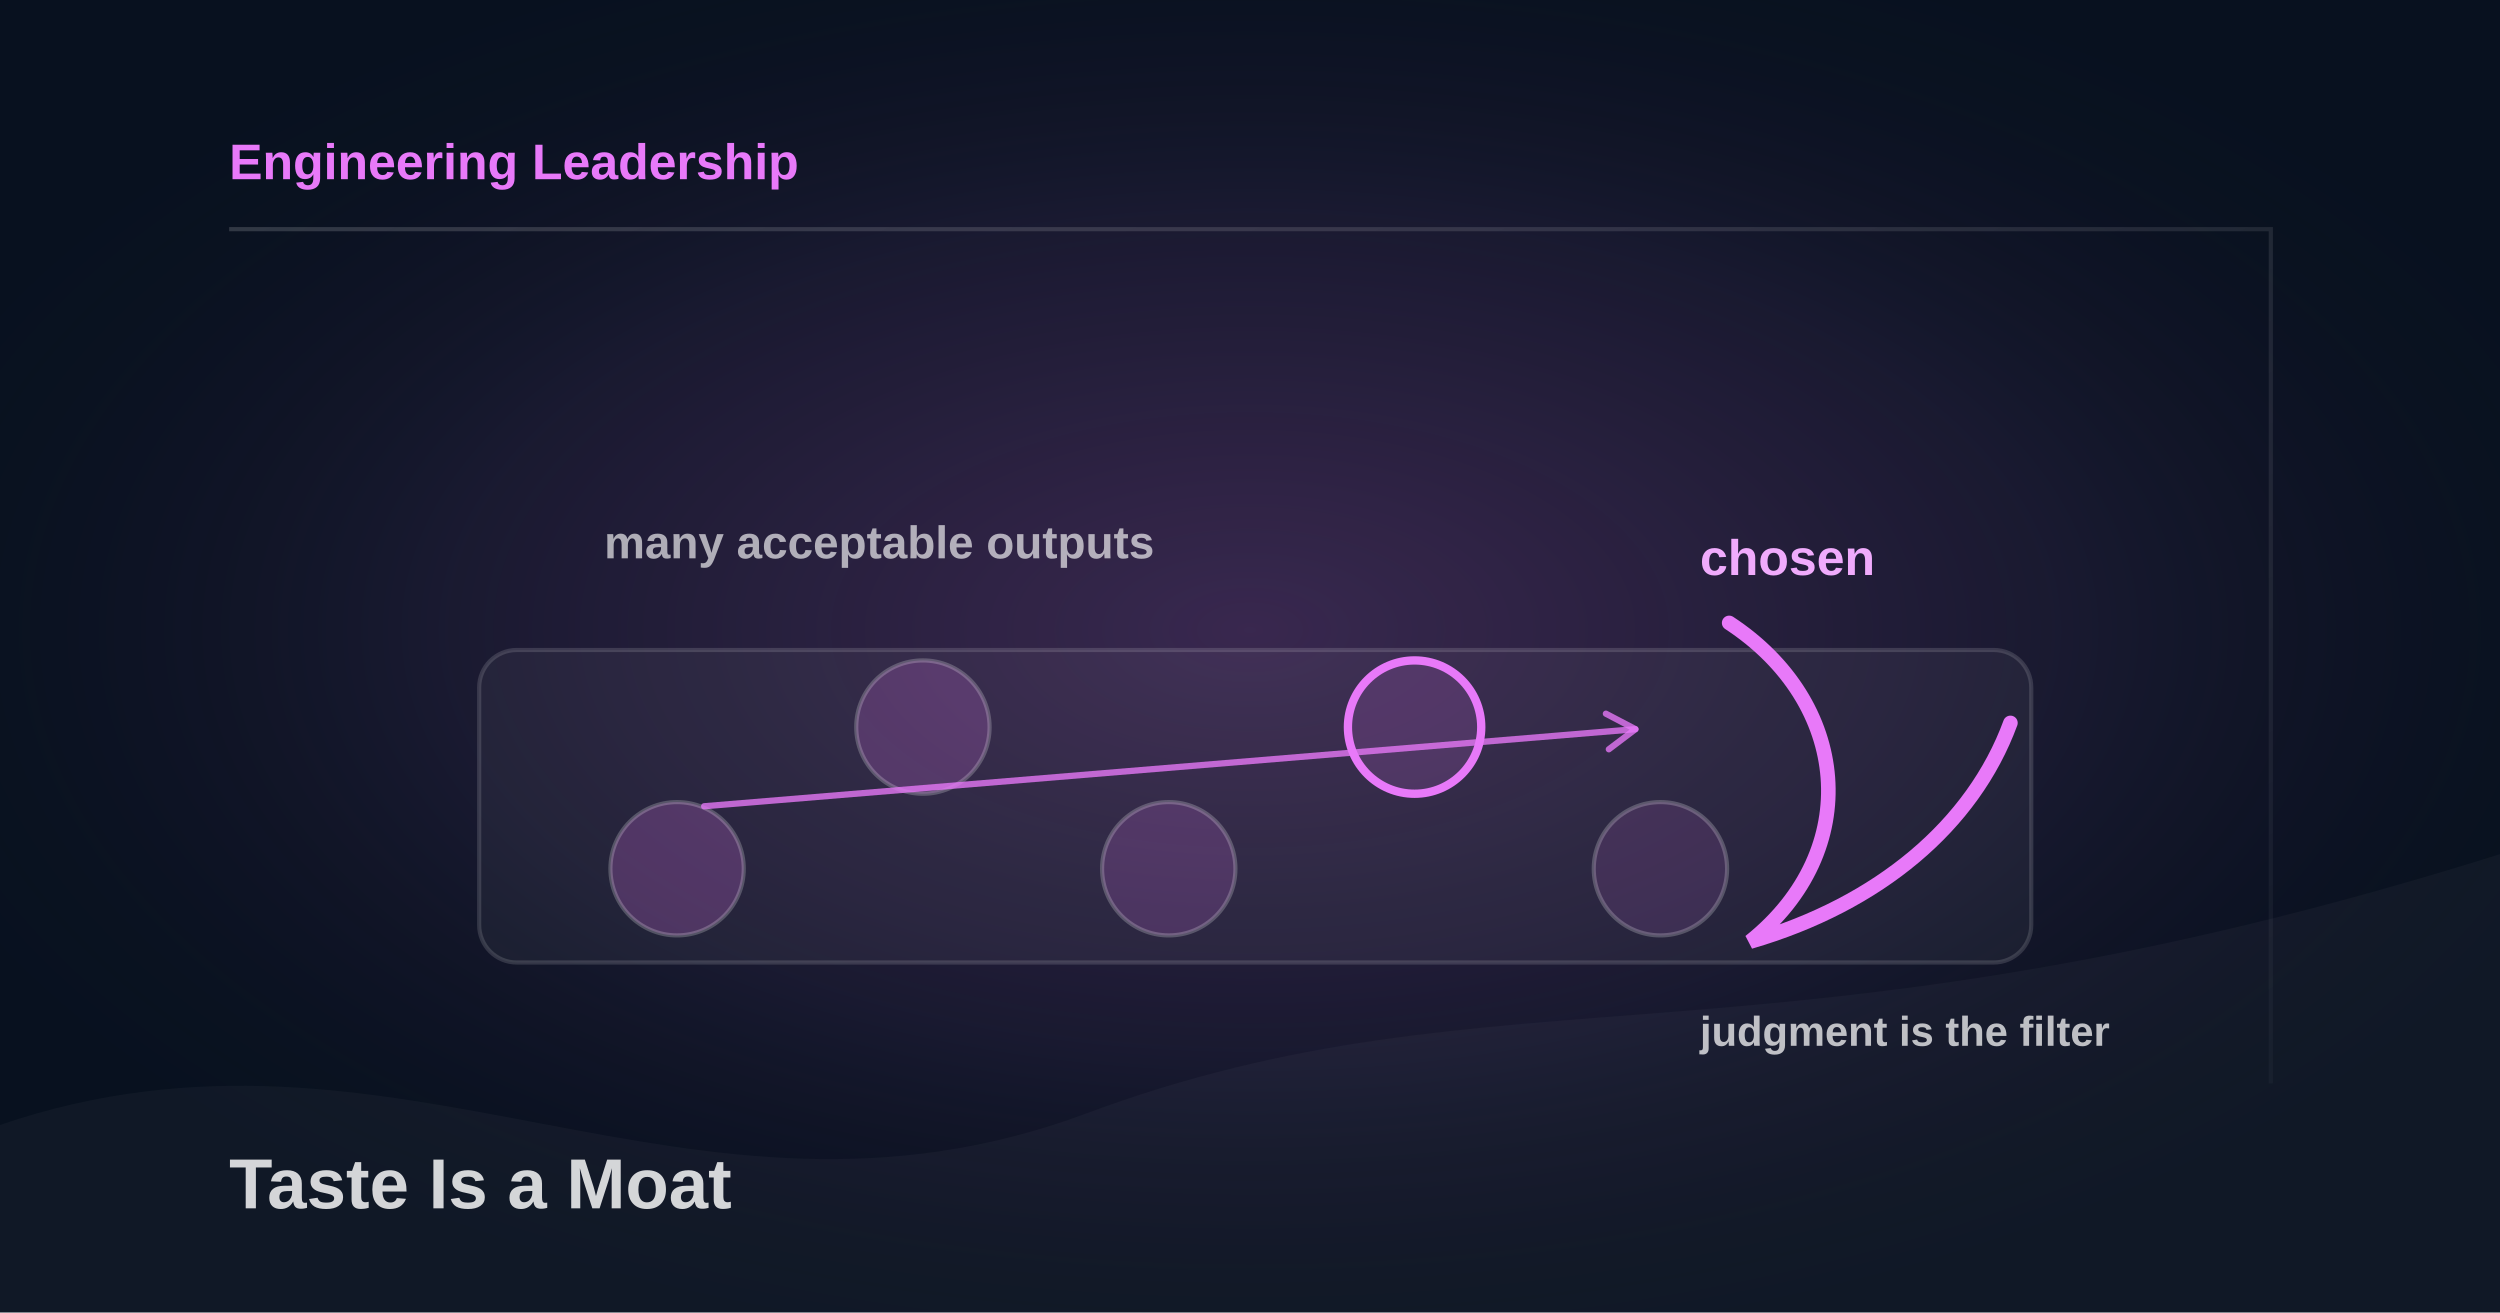
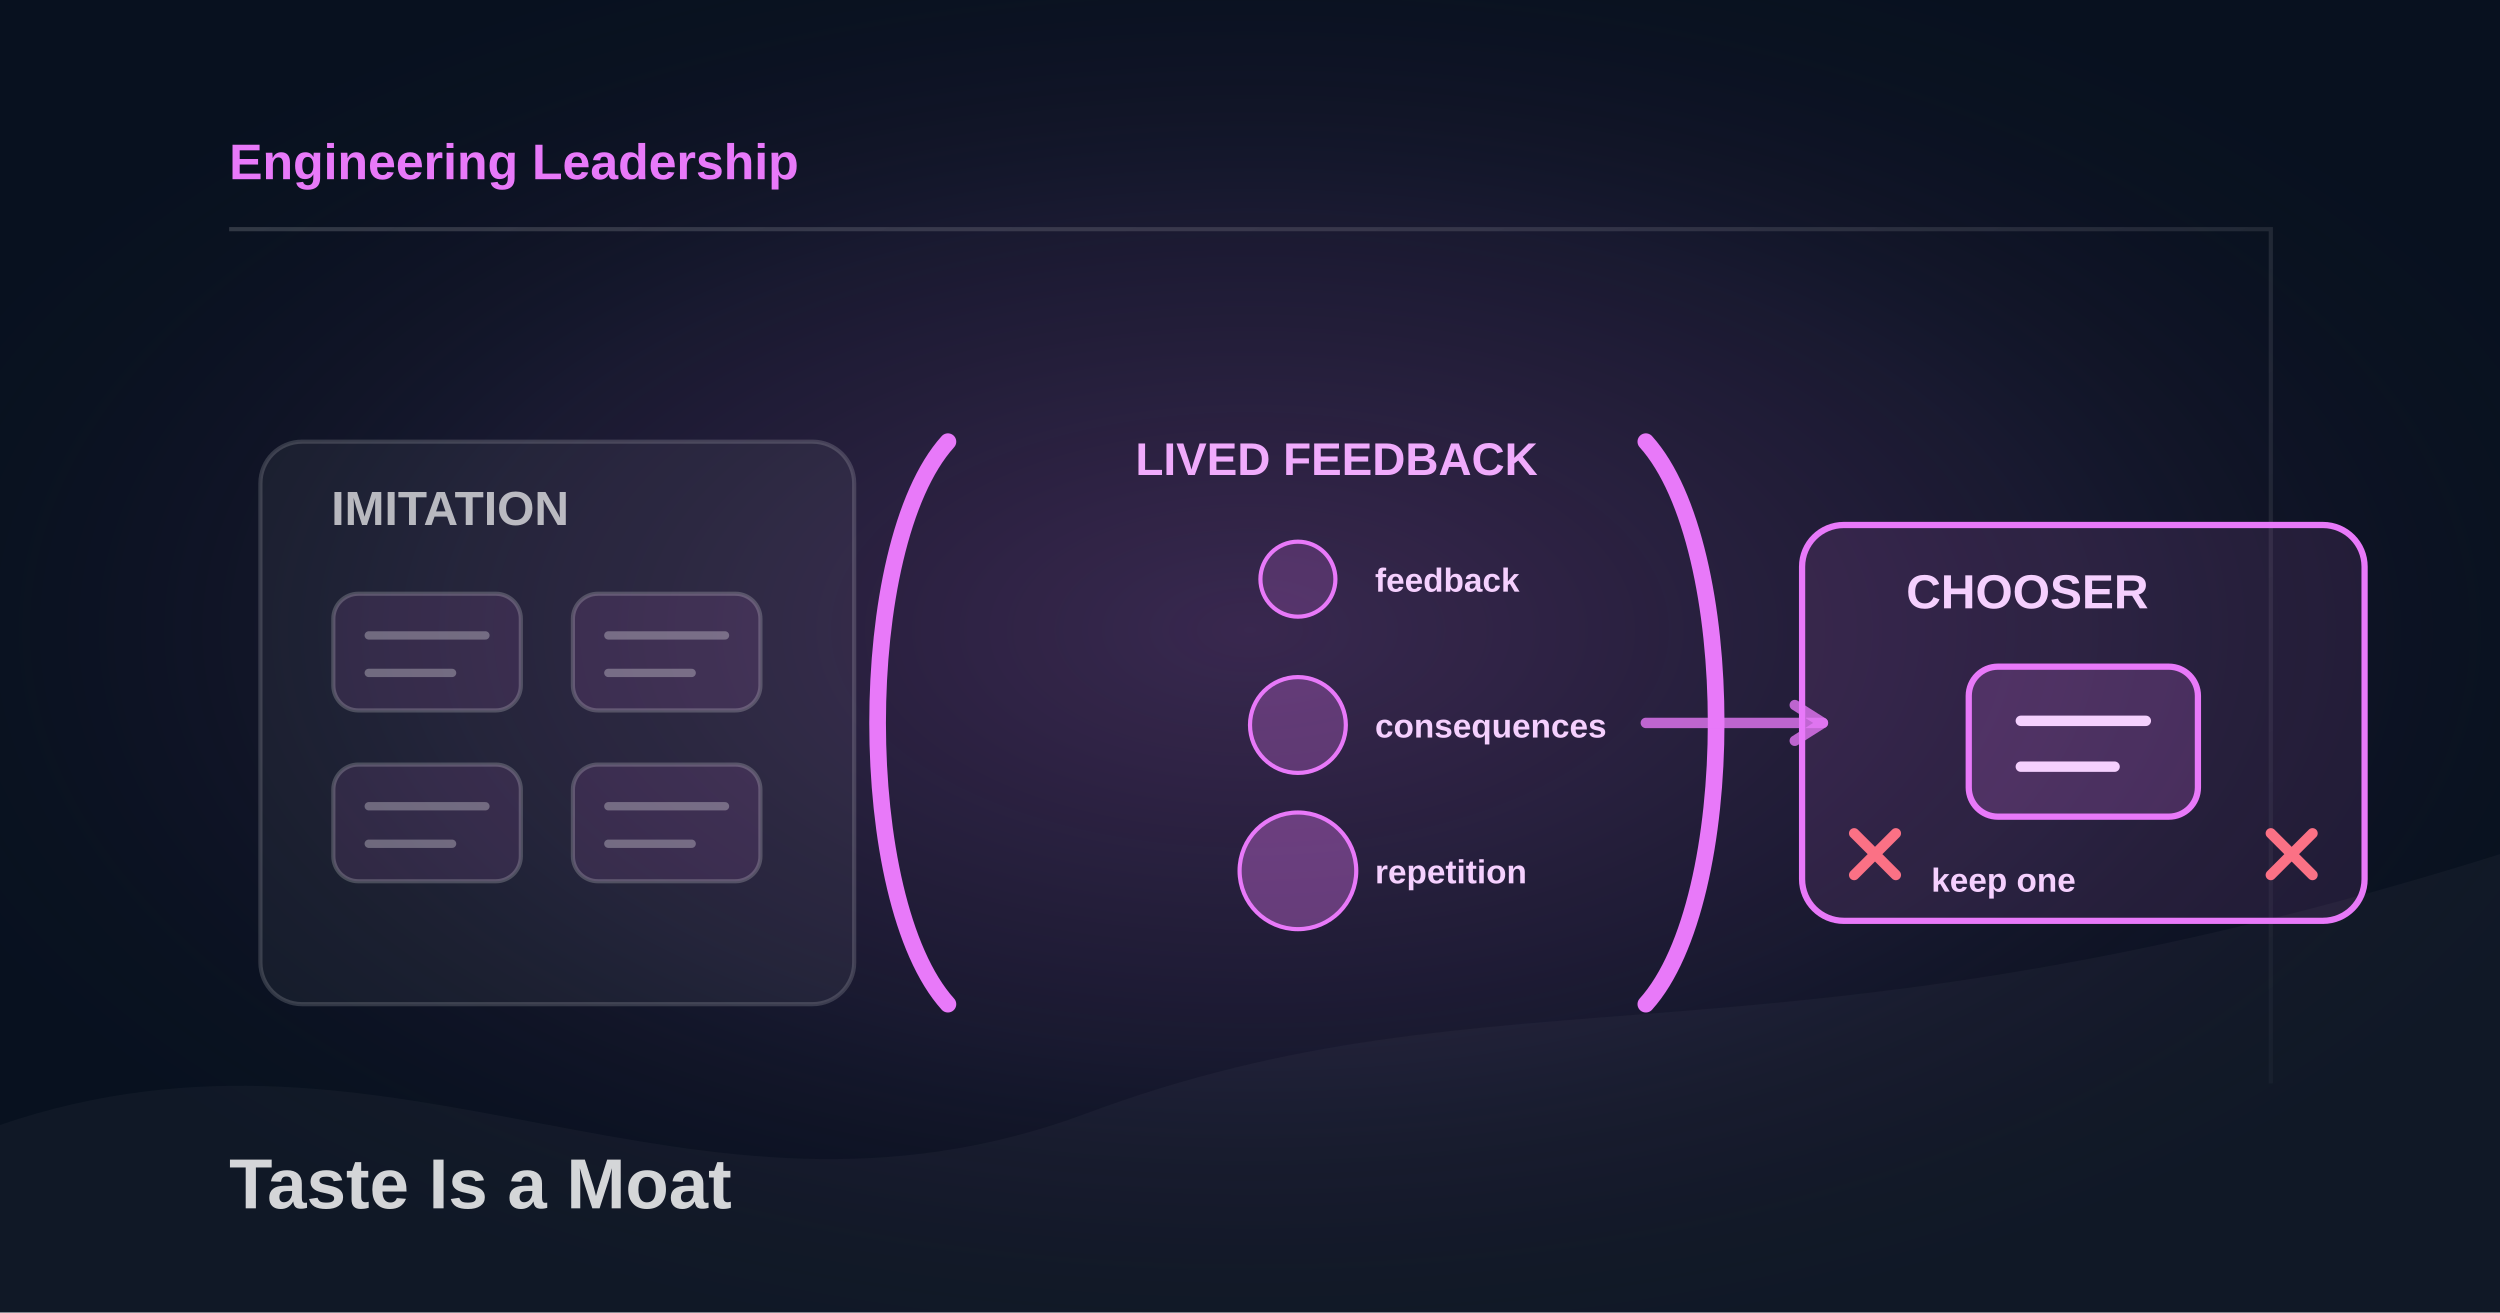
- <svg xmlns="http://www.w3.org/2000/svg" width="1200" height="630" viewBox="0 0 1200 630" role="img" aria-label="Taste is a moat visual representing human judgment, craft, and selection in an AI-heavy world.">
+ <svg xmlns="http://www.w3.org/2000/svg" width="1200" height="630" viewBox="0 0 1200 630" role="img" aria-label="Lived feedback calibrates a human chooser to reject plausible AI imitation and keep the detail that survives judgment.">
  <style>
    :root { --accent: #e879f9; --muted: rgba(255,255,255,0.28); }
    svg { font-family: "DM Sans", Arial, sans-serif; }
  </style>
  <defs>
    <radialGradient id="glow" cx="50%" cy="48%" r="58%">
      <stop offset="0%" stop-color="#e879f9" stop-opacity="0.22" />
      <stop offset="55%" stop-color="#e879f9" stop-opacity="0.08" />
      <stop offset="100%" stop-color="#08111f" stop-opacity="0" />
    </radialGradient>
    <linearGradient id="edge" x1="0" y1="0" x2="1" y2="1">
      <stop offset="0" stop-color="rgba(255,255,255,0.16)" />
      <stop offset="1" stop-color="rgba(255,255,255,0.03)" />
    </linearGradient>
  </defs>
  <rect width="1200" height="630" fill="#08111f" />
  <rect width="1200" height="630" fill="url(#glow)" />
  <path d="M0 540 C190 475 330 605 520 535 C720 460 850 520 1200 410 L1200 630 L0 630Z" fill="rgba(255,255,255,0.035)" />
  <path d="M110 110 H1090 V520" fill="none" stroke="url(#edge)" stroke-width="2" />
  <text x="110" y="86" fill="#e879f9" font-size="24" font-weight="700" letter-spacing="0">Engineering Leadership</text>
  <text x="110" y="580" fill="rgba(255,255,255,0.82)" font-size="34" font-weight="700" letter-spacing="0">Taste Is a Moat</text>
-   <g transform="translate(230 182)">
-     <rect x="0" y="130" width="745" height="150" rx="18" fill="rgba(255,255,255,0.045)" stroke="rgba(255,255,255,0.14)" stroke-width="2" />
-     <circle cx="95" cy="235" r="32" fill="rgba(232,121,249,0.22)" stroke="rgba(255,255,255,0.22)" stroke-width="2" />
-     <circle cx="213" cy="167" r="32" fill="rgba(232,121,249,0.195)" stroke="rgba(255,255,255,0.22)" stroke-width="2" />
-     <circle cx="331" cy="235" r="32" fill="rgba(232,121,249,0.17)" stroke="rgba(255,255,255,0.22)" stroke-width="2" />
-     <circle cx="449" cy="167" r="32" fill="rgba(232,121,249,0.145)" stroke="#e879f9" stroke-width="4" />
-     <circle cx="567" cy="235" r="32" fill="rgba(232,121,249,0.12)" stroke="rgba(255,255,255,0.22)" stroke-width="2" />
-     <line x1="108" y1="205" x2="555" y2="168" stroke="#e879f9" stroke-width="3" stroke-linecap="round" opacity="0.78" />
-     <polyline points="542.244,177.658 555,168 540.83,160.57" fill="none" stroke="#e879f9" stroke-width="3" stroke-linecap="round" stroke-linejoin="round" opacity="0.78" />
-     <path d="M600 117 C658 155 665 226 610 270 C672 252 717 214 735 165" fill="none" stroke="#e879f9" stroke-width="7" stroke-linecap="round" />
-     <text x="60" y="86" fill="rgba(255,255,255,0.64)" font-size="22" font-weight="700" letter-spacing="0">many acceptable outputs</text>
-     <text x="586" y="94" fill="#f0abfc" font-size="24" font-weight="700" letter-spacing="0">chosen</text>
-     <text x="586" y="320" fill="rgba(255,255,255,0.72)" font-size="20" font-weight="700" letter-spacing="0">judgment is the filter</text>
+   <g transform="translate(125 180)">
+     <rect x="0" y="32" width="285" height="270" rx="20" fill="rgba(255,255,255,0.05)" stroke="rgba(255,255,255,0.16)" stroke-width="2" />
+     <text x="34" y="72" fill="rgba(255,255,255,0.68)" font-size="23" font-weight="700" letter-spacing="0">IMITATION</text>
+     <rect x="35" y="105" width="90" height="56" rx="12" fill="rgba(232,121,249,0.1)" stroke="rgba(255,255,255,0.2)" stroke-width="2" />
+     <path d="M52 125 H108 M52 143 H92" stroke="rgba(255,255,255,0.3)" stroke-width="4" stroke-linecap="round" />
+     <rect x="150" y="105" width="90" height="56" rx="12" fill="rgba(232,121,249,0.1)" stroke="rgba(255,255,255,0.2)" stroke-width="2" />
+     <path d="M167 125 H223 M167 143 H207" stroke="rgba(255,255,255,0.3)" stroke-width="4" stroke-linecap="round" />
+     <rect x="35" y="187" width="90" height="56" rx="12" fill="rgba(232,121,249,0.1)" stroke="rgba(255,255,255,0.2)" stroke-width="2" />
+     <path d="M52 207 H108 M52 225 H92" stroke="rgba(255,255,255,0.3)" stroke-width="4" stroke-linecap="round" />
+     <rect x="150" y="187" width="90" height="56" rx="12" fill="rgba(232,121,249,0.1)" stroke="rgba(255,255,255,0.2)" stroke-width="2" />
+     <path d="M167 207 H223 M167 225 H207" stroke="rgba(255,255,255,0.3)" stroke-width="4" stroke-linecap="round" />
+     <path d="M330 32 C285 82 285 252 330 302 M665 32 C710 82 710 252 665 302" fill="none" stroke="#e879f9" stroke-width="8" stroke-linecap="round" />
+     <text x="420" y="48" fill="#f0abfc" font-size="22" font-weight="700" letter-spacing="0">LIVED FEEDBACK</text>
+     <circle cx="498" cy="98" r="18" fill="rgba(232,121,249,0.18)" stroke="#e879f9" stroke-width="2" />
+     <text x="535" y="104" fill="#f5d0fe" font-size="16" font-weight="700" letter-spacing="0">feedback</text>
+     <circle cx="498" cy="168" r="23" fill="rgba(232,121,249,0.26)" stroke="#e879f9" stroke-width="2" />
+     <text x="535" y="174" fill="#f5d0fe" font-size="16" font-weight="700" letter-spacing="0">consequences</text>
+     <circle cx="498" cy="238" r="28" fill="rgba(232,121,249,0.34)" stroke="#e879f9" stroke-width="2" />
+     <text x="535" y="244" fill="#f5d0fe" font-size="16" font-weight="700" letter-spacing="0">repetition</text>
+     <line x1="665" y1="167" x2="750" y2="167" stroke="#e879f9" stroke-width="5" stroke-linecap="round" opacity="0.78" />
+     <polyline points="736.491,175.573 750,167 736.491,158.427" fill="none" stroke="#e879f9" stroke-width="5" stroke-linecap="round" stroke-linejoin="round" opacity="0.78" />
+     <rect x="740" y="72" width="270" height="190" rx="20" fill="rgba(232,121,249,0.1)" stroke="#e879f9" stroke-width="3" />
+     <text x="790" y="112" fill="#f5d0fe" font-size="23" font-weight="700" letter-spacing="0">CHOOSER</text>
+     <rect x="820" y="140" width="110" height="72" rx="14" fill="rgba(232,121,249,0.18)" stroke="#e879f9" stroke-width="3" />
+     <path d="M845 166 H905 M845 188 H890" stroke="#f5d0fe" stroke-width="5" stroke-linecap="round" />
+     <path d="M765 220 L785 240 M785 220 L765 240 M965 220 L985 240 M985 220 L965 240" stroke="#fb7185" stroke-width="5" stroke-linecap="round" />
+     <text x="802" y="248" fill="#f5d0fe" font-size="16" font-weight="700" letter-spacing="0">keep one</text>
  </g>
</svg>
